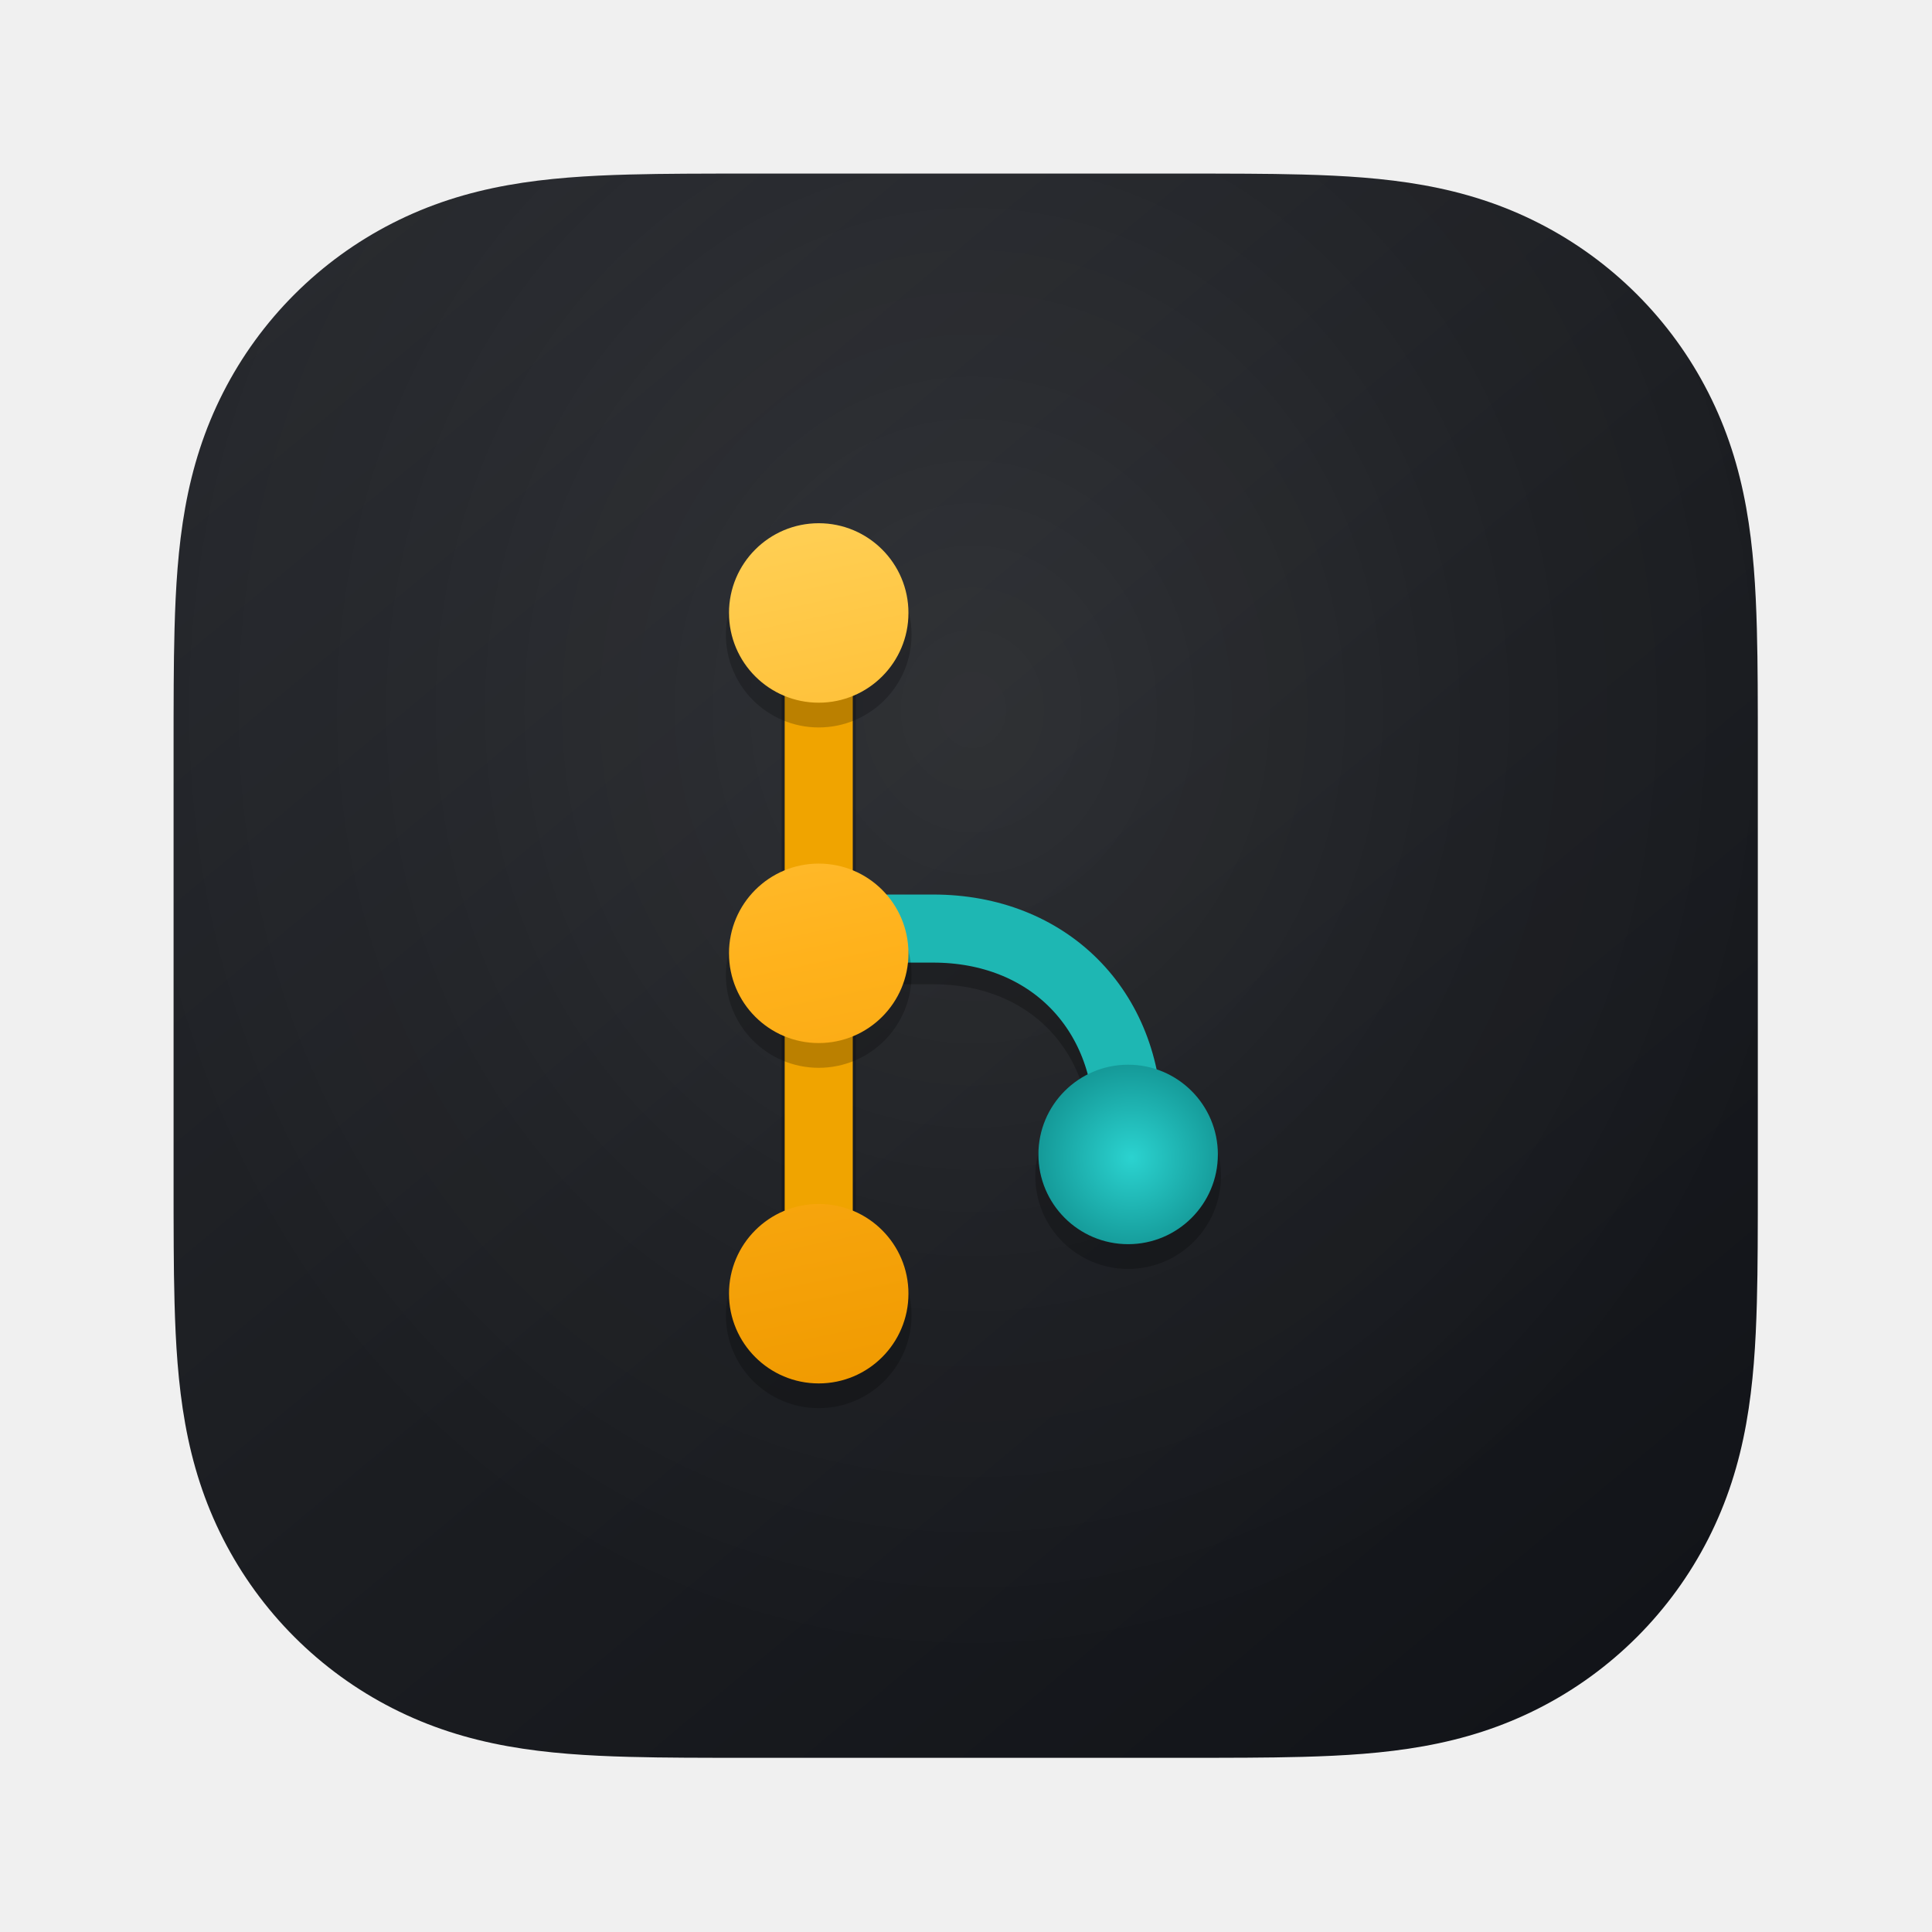
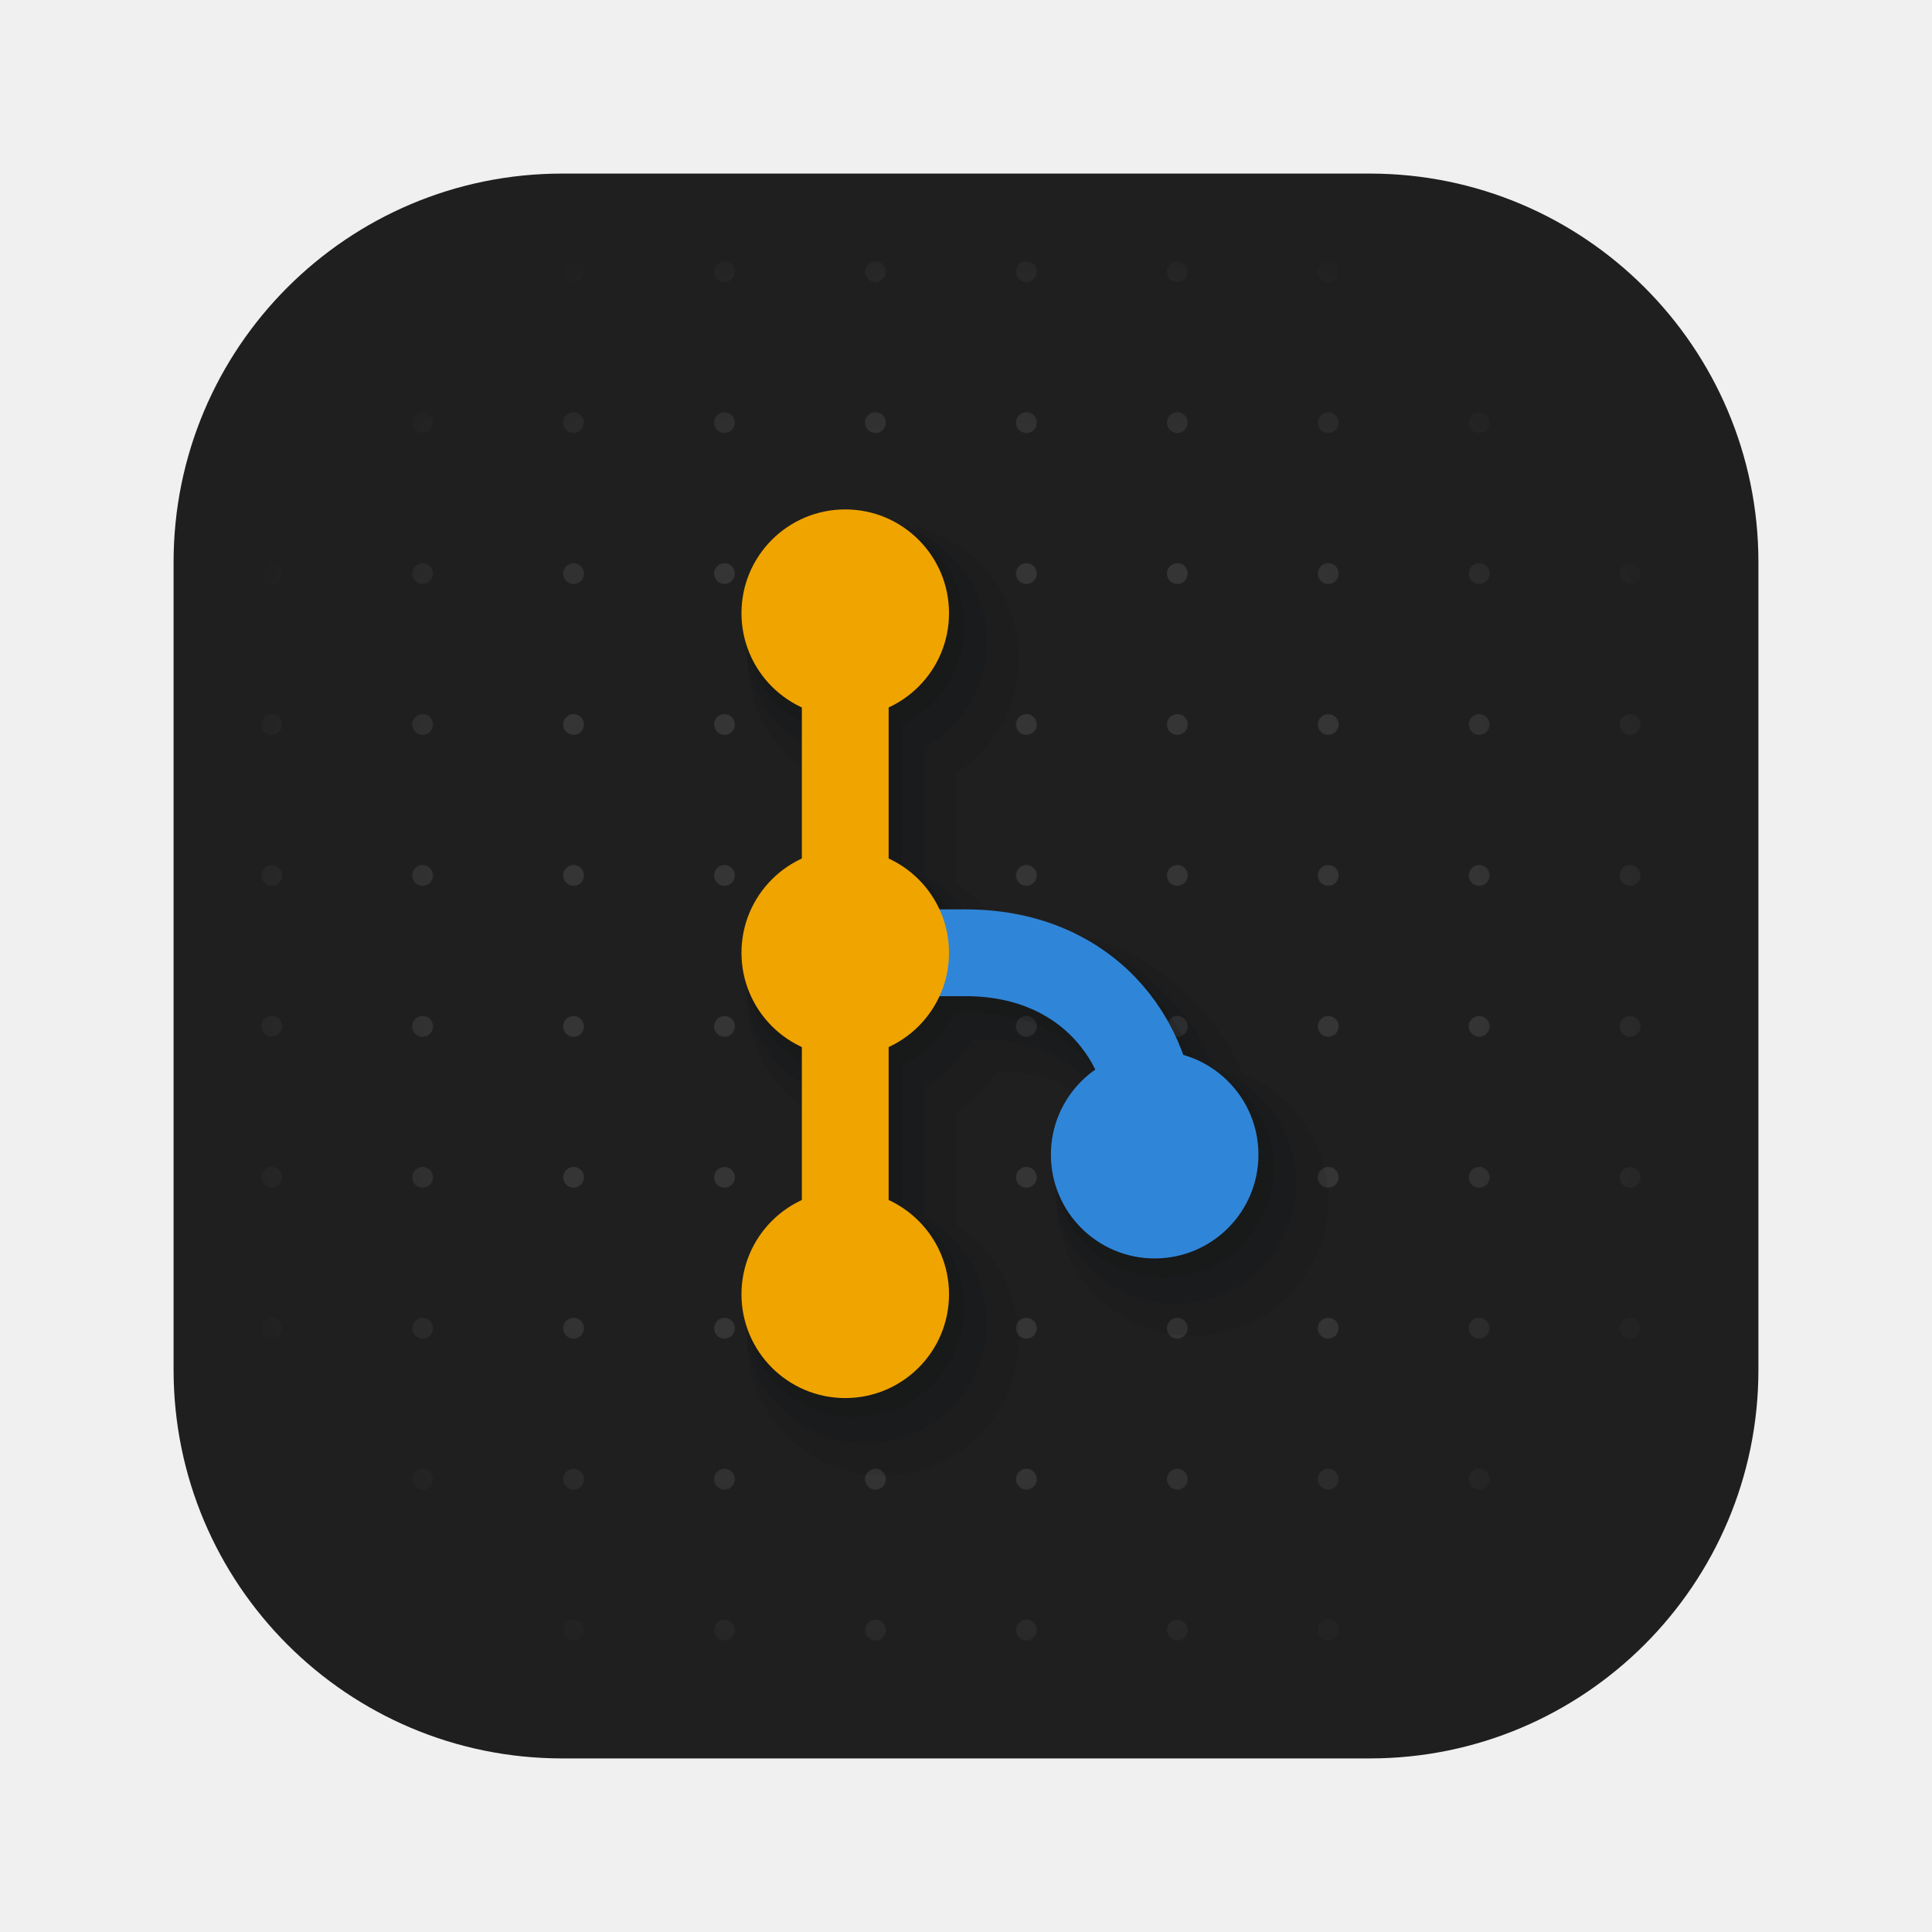
<svg xmlns="http://www.w3.org/2000/svg" id="Layer_1" version="1.1" viewBox="0 0 1024 1024">
  <defs>
+     <clipPath id="tileClip">
+       <rect width="840" height="840" rx="206" ry="206" />
+     </clipPath>
+     <radialGradient id="dotFade" cx="420" cy="420" r="430" gradientUnits="userSpaceOnUse">
+       <stop offset=".62" stop-color="#ffffff" />
+       <stop offset=".82" stop-color="#ffffff" stop-opacity=".48" />
+       <stop offset="1" stop-color="#ffffff" stop-opacity="0" />
+     </radialGradient>
+     <mask id="dotFadeMask" x="0" y="0" width="840" height="840" maskUnits="userSpaceOnUse">
+       <rect width="840" height="840" rx="206" ry="206" fill="url(#dotFade)" />
+     </mask>
+     <pattern id="dotGrid" x="12" y="12" width="80" height="80" patternUnits="userSpaceOnUse">
+       <circle cx="40" cy="40" r="5.5" fill="#ffffff" opacity=".1" />
+     </pattern>
    <style>
      .st0 {
-         fill: url(#linear-gradient2);
+         stroke: #f0a400;
+       }
+ 
+       .st0, .st1 {
+         fill: none;
+         stroke-linecap: round;
+         stroke-linejoin: round;
+         stroke-width: 46px;
+       }
+ 
+       .st2 {
+         fill: #f0a400;
+       }
+ 
+       .st3 {
+         fill: #f0a400;
+       }
+ 
+       .st4 {
+         fill: #1f1f1f;
+       }
+ 
+       .st5 {
+         fill: #2f86d8;
      }

      .st1 {
-         fill: url(#linear-gradient1);
-       }
- 
-       .st2 {
-         fill: url(#linear-gradient3);
-       }
- 
-       .st3 {
-         stroke: #000;
-         stroke-width: 48px;
-       }
- 
-       .st3, .st4, .st5 {
-         fill: none;
-         stroke-linecap: round;
-         stroke-linejoin: round;
+         stroke: #2f86d8;
      }

      .st6 {
-         fill: url(#radial-gradient);
-       }
- 
-       .st7 {
-         fill: url(#linear-gradient);
-       }
- 
-       .st4 {
-         stroke: #1eb7b3;
-       }
- 
-       .st4, .st5 {
-         stroke-width: 44px;
-       }
- 
-       .st5 {
-         stroke: #f0a400;
-       }
- 
-       .st8 {
-         opacity: .22;
-       }
- 
-       .st9 {
-         opacity: .24;
-       }
- 
-       .st10 {
-         fill: url(#radial-gradient1);
+         fill: #f0a400;
      }
    </style>
-     <linearGradient id="linear-gradient" x1="72.51" y1="-478.63" x2="952.74" y2="576.13" gradientTransform="translate(0 464)" gradientUnits="userSpaceOnUse">
-       <stop offset="0" stop-color="#27292e" />
-       <stop offset=".52" stop-color="#1b1d21" />
-       <stop offset="1" stop-color="#111318" />
-     </linearGradient>
-     <radialGradient id="radial-gradient" cx="63.15" cy=".12" fx="63.15" fy=".12" r="1.1" gradientTransform="translate(576 -35016) rotate(90) scale(560 500)" gradientUnits="userSpaceOnUse">
-       <stop offset="0" stop-color="#fff" stop-opacity=".08" />
-       <stop offset=".56" stop-color="#fff" stop-opacity=".03" />
-       <stop offset="1" stop-color="#fff" stop-opacity="0" />
-     </radialGradient>
-     <linearGradient id="linear-gradient1" x1="402.98" y1="-247.18" x2="518.98" y2="308.82" gradientTransform="translate(0 464)" gradientUnits="userSpaceOnUse">
-       <stop offset="0" stop-color="#ffd056" />
-       <stop offset=".5" stop-color="#ffb21c" />
-       <stop offset="1" stop-color="#f09a00" />
-     </linearGradient>
-     <linearGradient id="linear-gradient2" x1="359" y1="-238" x2="475" y2="318" gradientTransform="translate(0 464)" gradientUnits="userSpaceOnUse">
-       <stop offset="0" stop-color="#ffd056" />
-       <stop offset=".5" stop-color="#ffb21c" />
-       <stop offset="1" stop-color="#f09a00" />
-     </linearGradient>
-     <linearGradient id="linear-gradient3" x1="315.02" y1="-228.82" x2="431.02" y2="327.18" gradientTransform="translate(0 464)" gradientUnits="userSpaceOnUse">
-       <stop offset="0" stop-color="#ffd056" />
-       <stop offset=".5" stop-color="#ffb21c" />
-       <stop offset="1" stop-color="#f09a00" />
-     </linearGradient>
-     <radialGradient id="radial-gradient1" cx="57.26" cy="2.27" fx="57.26" fy="2.27" r="1" gradientTransform="translate(778 -3372) rotate(90) scale(70)" gradientUnits="userSpaceOnUse">
-       <stop offset="0" stop-color="#2bd3d0" />
-       <stop offset="1" stop-color="#11908f" />
-     </radialGradient>
  </defs>
-   <g transform="translate(92 92) scale(.82)">
-     <g>
-       <path class="st7" d="M1024 651 C1024 665.243 1024.006 679.483 1023.916 693.726 C1023.847 705.722 1023.709 717.716 1023.384 729.709 C1022.675 755.843 1021.137 782.203 1016.492 808.047 C1011.779 834.264 1004.088 858.664 991.963 882.484 C980.046 905.897 964.474 927.321 945.898 945.898 C927.321 964.474 905.897 980.046 882.484 991.963 C858.664 1004.088 834.264 1011.779 808.047 1016.492 C782.203 1021.137 755.843 1022.675 729.709 1023.384 C717.716 1023.709 705.722 1023.847 693.726 1023.916 C679.483 1024.006 665.243 1024 651 1024 L373 1024 C358.757 1024 344.517 1024.006 330.274 1023.916 C318.278 1023.847 306.284 1023.709 294.291 1023.384 C268.158 1022.675 241.797 1021.137 215.954 1016.492 C189.736 1011.779 165.336 1004.088 141.516 991.963 C118.104 980.046 96.679 964.474 78.103 945.898 C59.526 927.321 43.955 905.897 32.037 882.484 C19.913 858.664 12.221 834.264 7.509 808.047 C2.863 782.203 1.325 755.843 0.617 729.709 C0.291 717.716 0.153 705.722 0.084 693.726 C-0.006 679.483 0 665.243 0 651 L0 373 C0 358.757 -0.006 344.517 0.084 330.274 C0.153 318.278 0.291 306.284 0.617 294.291 C1.325 268.158 2.863 241.797 7.509 215.954 C12.221 189.736 19.913 165.336 32.037 141.516 C43.955 118.104 59.526 96.679 78.103 78.103 C96.679 59.526 118.104 43.955 141.516 32.037 C165.336 19.913 189.736 12.221 215.954 7.509 C241.797 2.863 268.158 1.325 294.291 0.616 C306.284 0.291 318.278 0.153 330.274 0.084 C344.517 -0.006 358.757 0 373 0 L651 0 C665.243 0 679.483 -0.006 693.726 0.084 C705.722 0.153 717.716 0.291 729.709 0.616 C755.843 1.325 782.203 2.863 808.047 7.509 C834.264 12.221 858.664 19.913 882.484 32.037 C905.897 43.955 927.321 59.526 945.898 78.103 C964.474 96.679 980.046 118.104 991.963 141.516 C1004.088 165.336 1011.779 189.736 1016.492 215.954 C1021.137 241.797 1022.675 268.158 1023.384 294.291 C1023.709 306.284 1023.847 318.278 1023.916 330.274 C1024.006 344.517 1024 358.757 1024 373 Z" />
-       <path class="st6" d="M1024 651 C1024 665.243 1024.006 679.483 1023.916 693.726 C1023.847 705.722 1023.709 717.716 1023.384 729.709 C1022.675 755.843 1021.137 782.203 1016.492 808.047 C1011.779 834.264 1004.088 858.664 991.963 882.484 C980.046 905.897 964.474 927.321 945.898 945.898 C927.321 964.474 905.897 980.046 882.484 991.963 C858.664 1004.088 834.264 1011.779 808.047 1016.492 C782.203 1021.137 755.843 1022.675 729.709 1023.384 C717.716 1023.709 705.722 1023.847 693.726 1023.916 C679.483 1024.006 665.243 1024 651 1024 L373 1024 C358.757 1024 344.517 1024.006 330.274 1023.916 C318.278 1023.847 306.284 1023.709 294.291 1023.384 C268.158 1022.675 241.797 1021.137 215.954 1016.492 C189.736 1011.779 165.336 1004.088 141.516 991.963 C118.104 980.046 96.679 964.474 78.103 945.898 C59.526 927.321 43.955 905.897 32.037 882.484 C19.913 858.664 12.221 834.264 7.509 808.047 C2.863 782.203 1.325 755.843 0.617 729.709 C0.291 717.716 0.153 705.722 0.084 693.726 C-0.006 679.483 0 665.243 0 651 L0 373 C0 358.757 -0.006 344.517 0.084 330.274 C0.153 318.278 0.291 306.284 0.617 294.291 C1.325 268.158 2.863 241.797 7.509 215.954 C12.221 189.736 19.913 165.336 32.037 141.516 C43.955 118.104 59.526 96.679 78.103 78.103 C96.679 59.526 118.104 43.955 141.516 32.037 C165.336 19.913 189.736 12.221 215.954 7.509 C241.797 2.863 268.158 1.325 294.291 0.616 C306.284 0.291 318.278 0.153 330.274 0.084 C344.517 -0.006 358.757 0 373 0 L651 0 C665.243 0 679.483 -0.006 693.726 0.084 C705.722 0.153 717.716 0.291 729.709 0.616 C755.843 1.325 782.203 2.863 808.047 7.509 C834.264 12.221 858.664 19.913 882.484 32.037 C905.897 43.955 927.321 59.526 945.898 78.103 C964.474 96.679 980.046 118.104 991.963 141.516 C1004.088 165.336 1011.779 189.736 1016.492 215.954 C1021.137 241.797 1022.675 268.158 1023.384 294.291 C1023.709 306.284 1023.847 318.278 1023.916 330.274 C1024.006 344.517 1024 358.757 1024 373 Z" />
+   <g transform="translate(92 92)">
+     <rect class="st4" width="840" height="840" rx="206" ry="206" />
+     <g clip-path="url(#tileClip)" mask="url(#dotFadeMask)">
+       <rect width="840" height="840" fill="url(#dotGrid)" />
+     </g>
+     <g opacity=".07" transform="translate(20 24)">
+       <g fill="none" stroke="#05070a" stroke-linecap="round" stroke-linejoin="round" stroke-width="78">
+         <path d="M356,233v361" />
+         <path d="M356,413h64c61,0,100,43,100,100v7" />
+       </g>
+       <g fill="#05070a">
+         <circle cx="356" cy="233" r="72" />
+         <circle cx="356" cy="413" r="72" />
+         <circle cx="356" cy="594" r="72" />
+         <circle cx="520" cy="520" r="72" />
+       </g>
+     </g>
+     <g opacity=".1" transform="translate(11 15)">
+       <g fill="none" stroke="#05070a" stroke-linecap="round" stroke-linejoin="round" stroke-width="62">
+         <path d="M356,233v361" />
+         <path d="M356,413h64c61,0,100,43,100,100v7" />
+       </g>
+       <g fill="#05070a">
+         <circle cx="356" cy="233" r="64" />
+         <circle cx="356" cy="413" r="64" />
+         <circle cx="356" cy="594" r="64" />
+         <circle cx="520" cy="520" r="64" />
+       </g>
+     </g>
+     <g opacity=".13" transform="translate(5 7)">
+       <g fill="none" stroke="#05070a" stroke-linecap="round" stroke-linejoin="round" stroke-width="50">
+         <path d="M356,233v361" />
+         <path d="M356,413h64c61,0,100,43,100,100v7" />
+       </g>
+       <g fill="#05070a">
+         <circle cx="356" cy="233" r="58" />
+         <circle cx="356" cy="413" r="58" />
+         <circle cx="356" cy="594" r="58" />
+         <circle cx="520" cy="520" r="58" />
+       </g>
    </g>
    <g>
-       <g class="st9">
-         <path class="st3" d="M417,296v440" />
-         <path class="st3" d="M417,500h74c74,0,126,52,126,126v20" />
+       <g>
+         <path class="st0" d="M356,233v361" />
+         <path class="st1" d="M356,413h64c61,0,100,43,100,100v7" />
      </g>
      <g>
-         <path class="st5" d="M417,284v440" />
-         <path class="st4" d="M417,488h74c74,0,126,52,126,126v20" />
-       </g>
-       <g class="st8">
-         <circle cx="417" cy="298" r="60" />
-         <circle cx="417" cy="518" r="60" />
-         <circle cx="417" cy="738" r="60" />
-         <circle cx="617" cy="648" r="60" />
-       </g>
-       <g>
-         <circle class="st1" cx="417" cy="284" r="58" />
-         <circle class="st0" cx="417" cy="504" r="58" />
-         <circle class="st2" cx="417" cy="724" r="58" />
-         <circle class="st10" cx="617" cy="634" r="58" />
+         <circle class="st6" cx="356" cy="233" r="55" />
+         <circle class="st2" cx="356" cy="413" r="55" />
+         <circle class="st3" cx="356" cy="594" r="55" />
+         <circle class="st5" cx="520" cy="520" r="55" />
      </g>
    </g>
  </g>
</svg>
